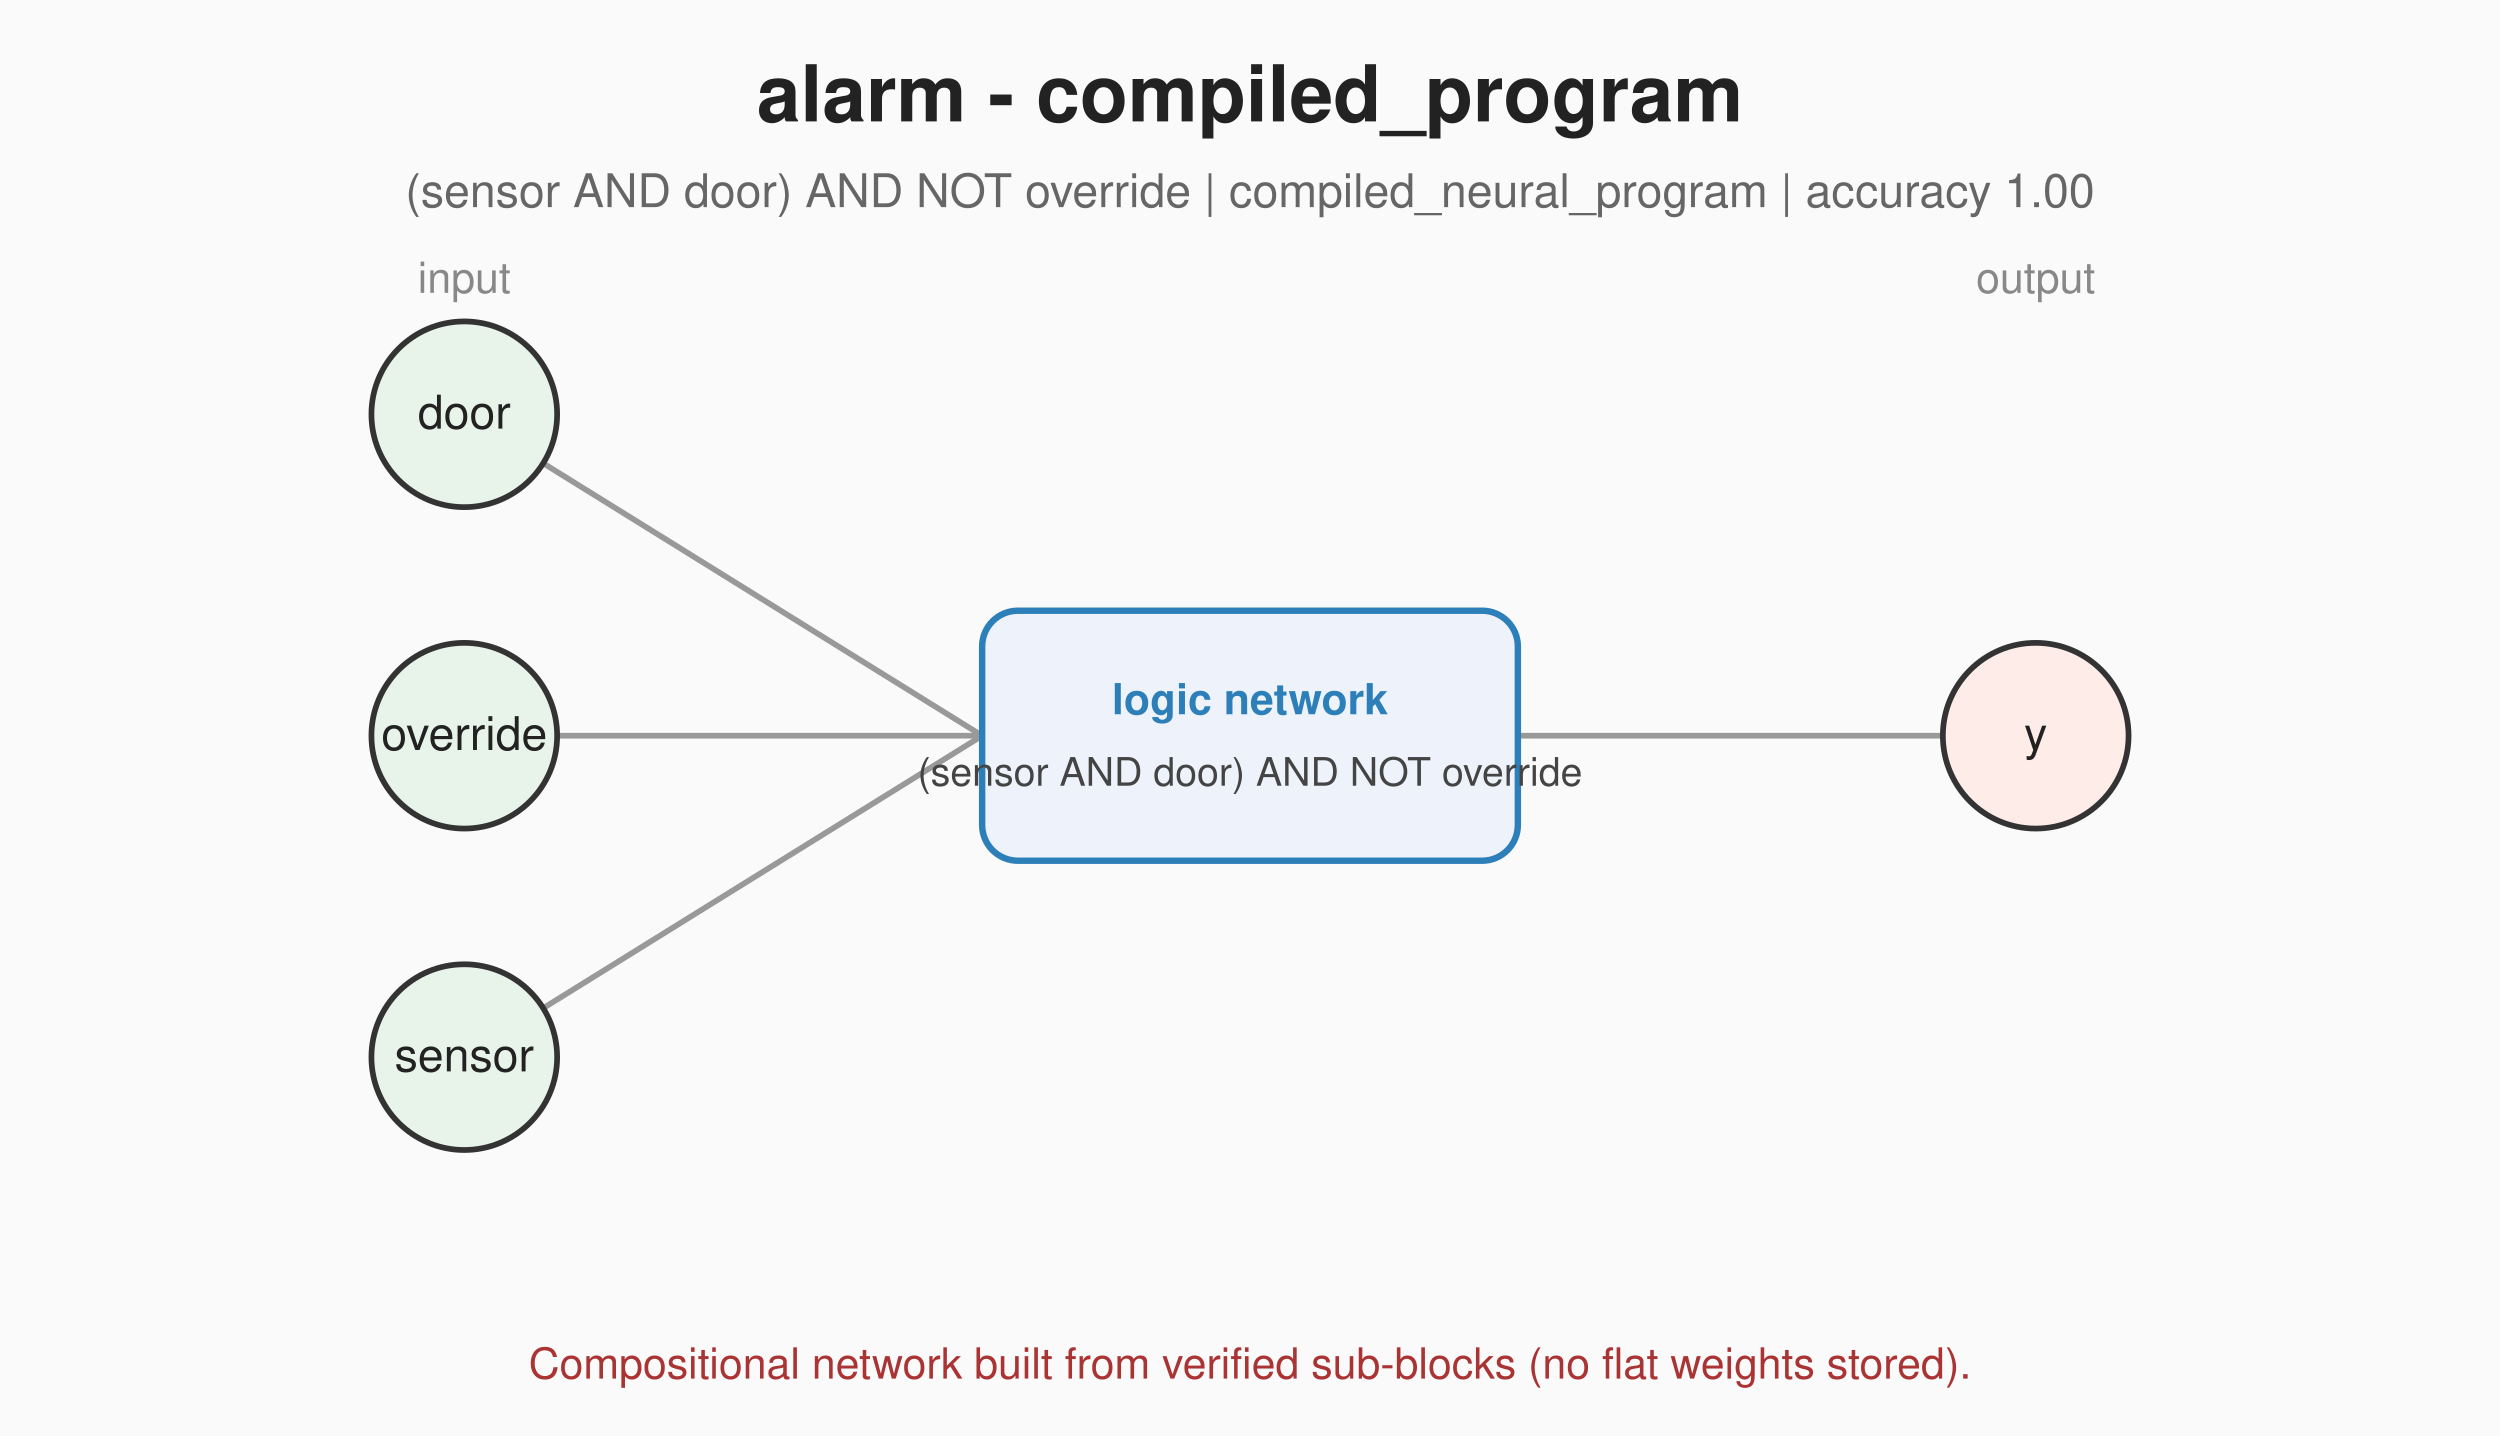
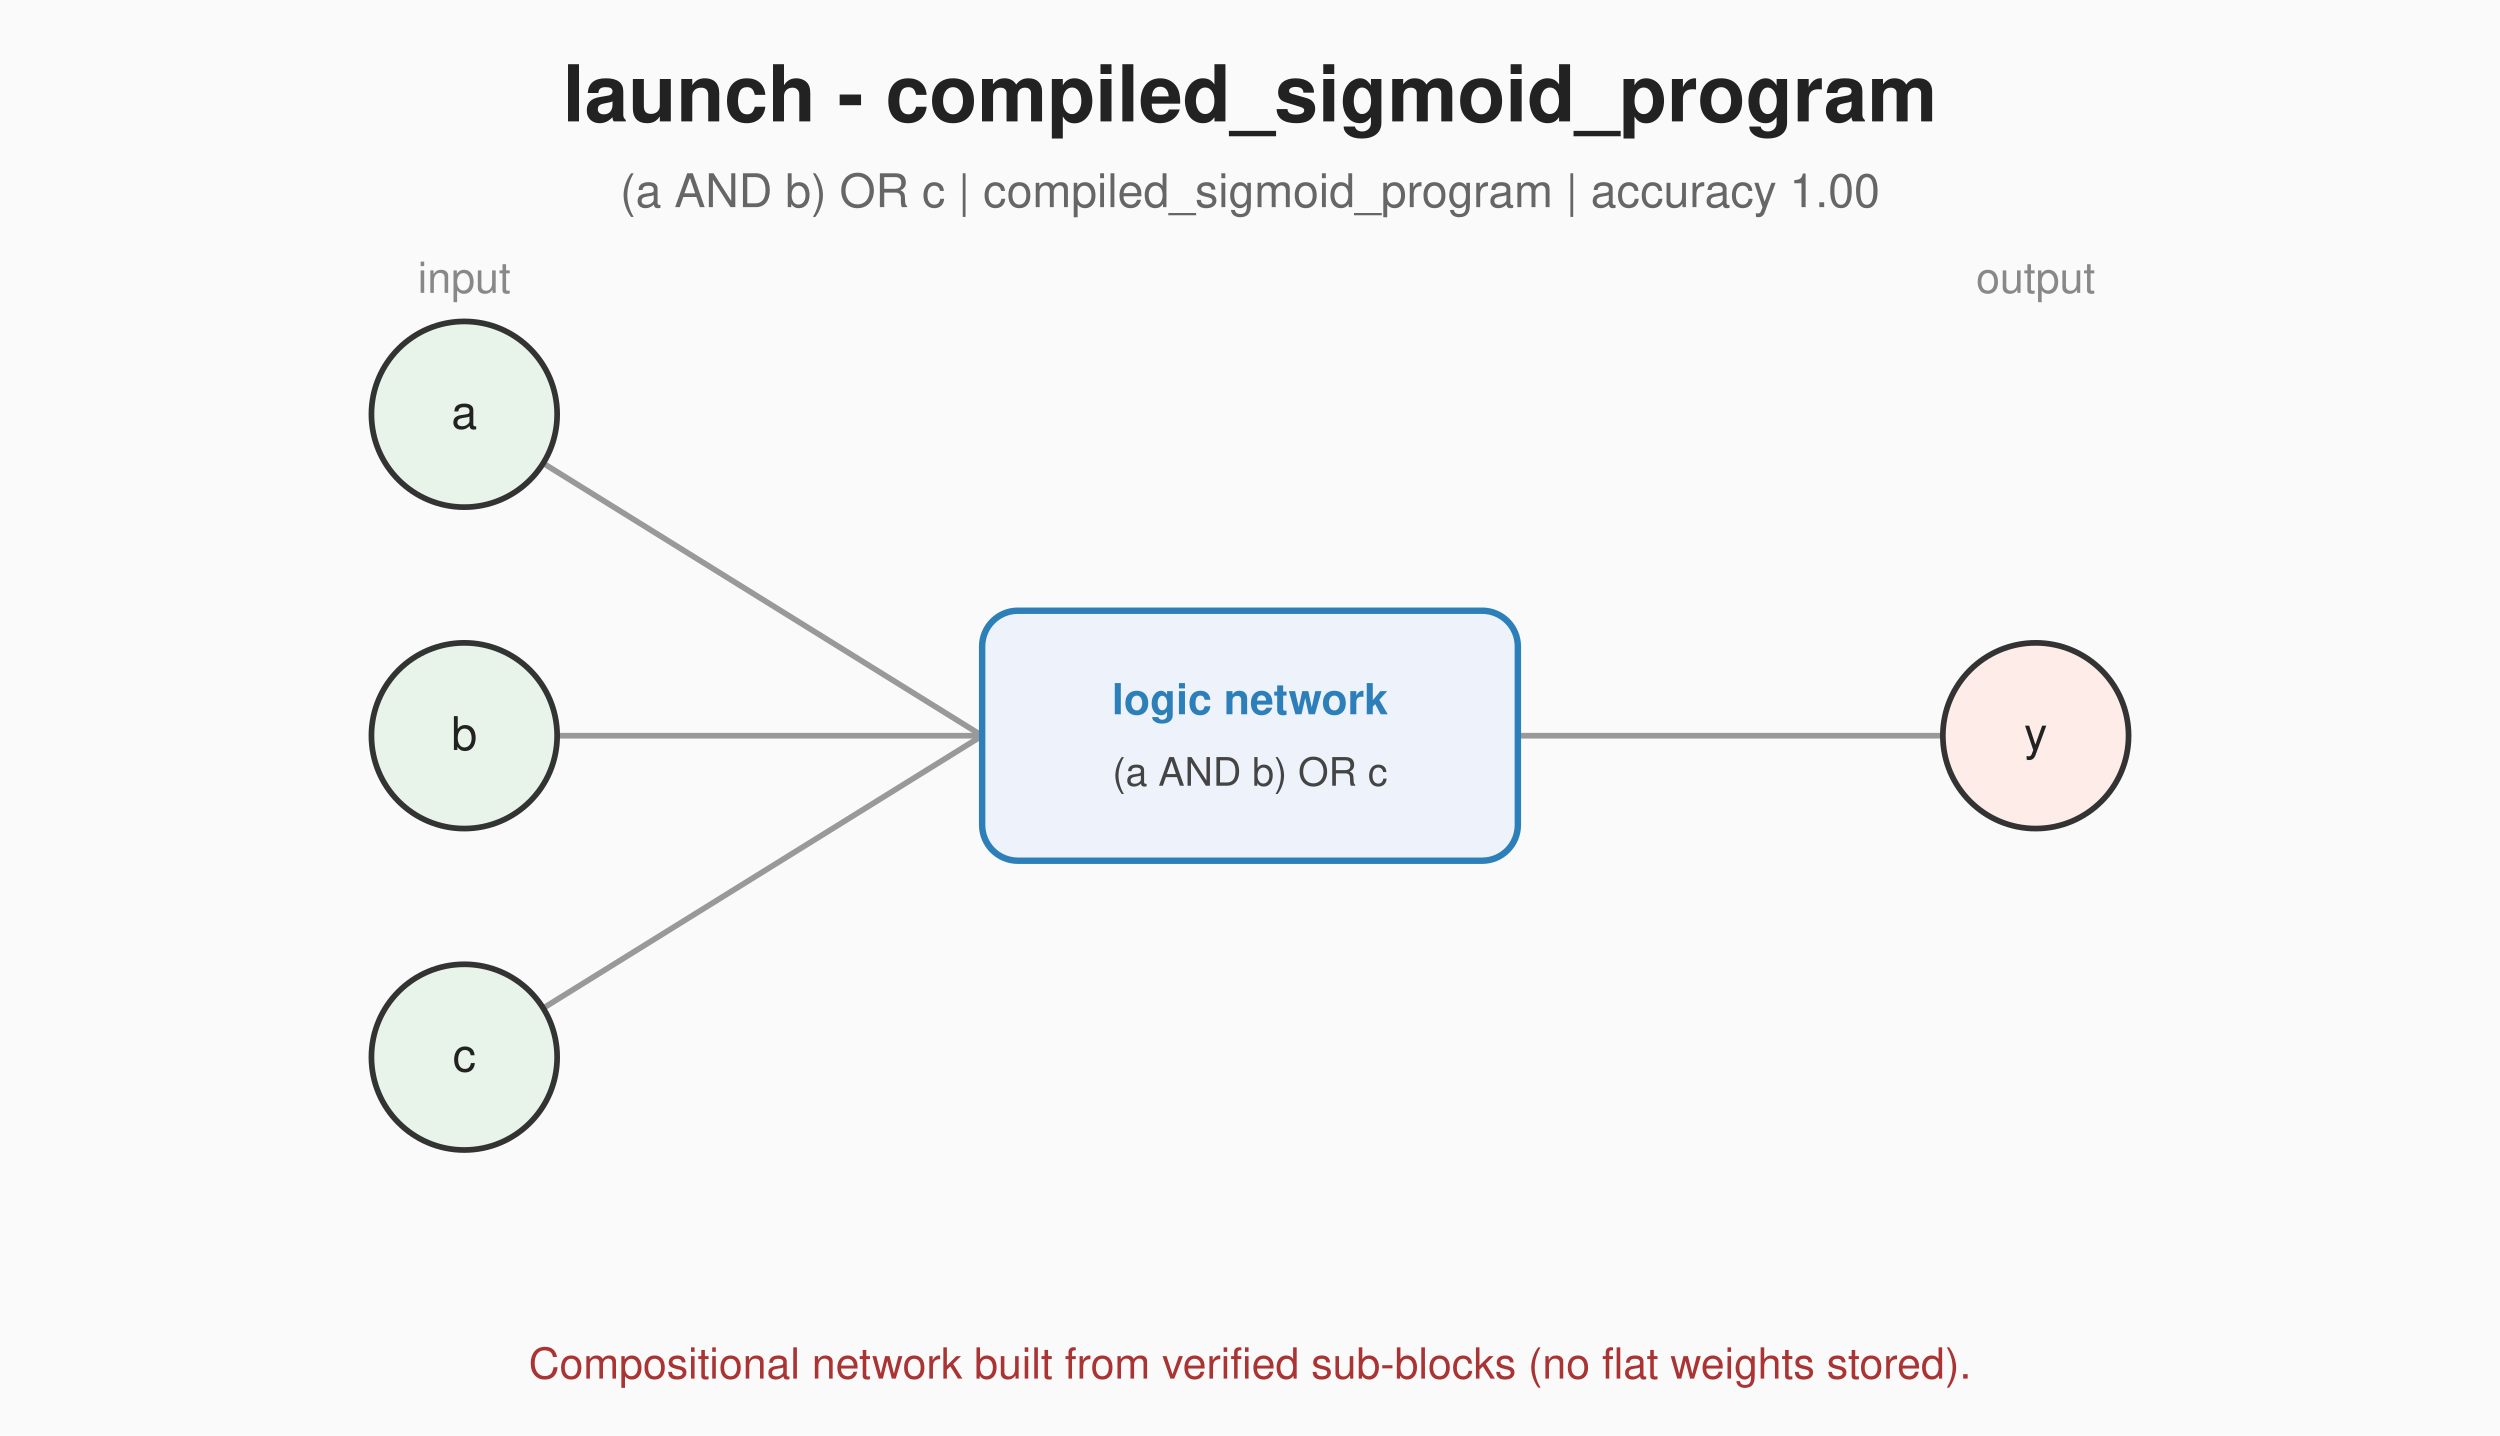
<svg xmlns="http://www.w3.org/2000/svg" width="700" height="402" viewBox="0 0 700 402" font-family="Helvetica, Arial, sans-serif">
  <rect width="700" height="402" fill="#fafafa" />
-   <text x="350.0" y="34" text-anchor="middle" font-size="22" font-weight="bold" fill="#222">alarm - compiled_program</text>
-   <text x="350.0" y="58" text-anchor="middle" font-size="13" fill="#666">(sensor AND door) AND NOT override  |  compiled_neural_program  |  accuracy 1.00</text>
+   <text x="350.0" y="34" text-anchor="middle" font-size="22" font-weight="bold" fill="#222">launch - compiled_sigmoid_program</text>
+   <text x="350.0" y="58" text-anchor="middle" font-size="13" fill="#666">(a AND b) OR c  |  compiled_sigmoid_program  |  accuracy 1.00</text>
  <line x1="130.0" y1="116.0" x2="275.0" y2="206.0" stroke="#999" stroke-width="1.6" />
  <line x1="130.0" y1="206.0" x2="275.0" y2="206.0" stroke="#999" stroke-width="1.6" />
  <line x1="130.0" y1="296.0" x2="275.0" y2="206.0" stroke="#999" stroke-width="1.6" />
  <line x1="425.0" y1="206.0" x2="570.0" y2="206.0" stroke="#999" stroke-width="1.6" />
  <rect x="275.0" y="171.0" width="150" height="70" rx="10" fill="#eef3fb" stroke="#2c7fb8" stroke-width="1.8" />
  <text x="350.0" y="200.0" text-anchor="middle" font-size="12" fill="#2c7fb8" font-weight="bold">logic network</text>
-   <text x="350.0" y="220.0" text-anchor="middle" font-size="11" fill="#444">(sensor AND door) AND NOT override</text>
+   <text x="350.0" y="220.0" text-anchor="middle" font-size="11" fill="#444">(a AND b) OR c</text>
  <circle cx="130.0" cy="116.0" r="26" fill="#e8f4ea" stroke="#333333" stroke-width="1.6" />
-   <text x="130.0" y="120.0" text-anchor="middle" font-size="13" fill="#222">door</text>
+   <text x="130.0" y="120.0" text-anchor="middle" font-size="13" fill="#222">a</text>
  <circle cx="130.0" cy="206.0" r="26" fill="#e8f4ea" stroke="#333333" stroke-width="1.6" />
-   <text x="130.0" y="210.0" text-anchor="middle" font-size="13" fill="#222">override</text>
+   <text x="130.0" y="210.0" text-anchor="middle" font-size="13" fill="#222">b</text>
  <circle cx="130.0" cy="296.0" r="26" fill="#e8f4ea" stroke="#333333" stroke-width="1.6" />
-   <text x="130.0" y="300.0" text-anchor="middle" font-size="13" fill="#222">sensor</text>
+   <text x="130.0" y="300.0" text-anchor="middle" font-size="13" fill="#222">c</text>
  <circle cx="570.0" cy="206.0" r="26" fill="#fdece8" stroke="#333333" stroke-width="1.6" />
  <text x="570.0" y="210.0" text-anchor="middle" font-size="13" fill="#222">y</text>
  <text x="130.0" y="82.0" text-anchor="middle" font-size="12" fill="#888">input</text>
  <text x="570.0" y="82.0" text-anchor="middle" font-size="12" fill="#888">output</text>
  <text x="350.0" y="386" text-anchor="middle" font-size="12" fill="#a33">Compositional network built from verified sub-blocks (no flat weights stored).</text>
</svg>
